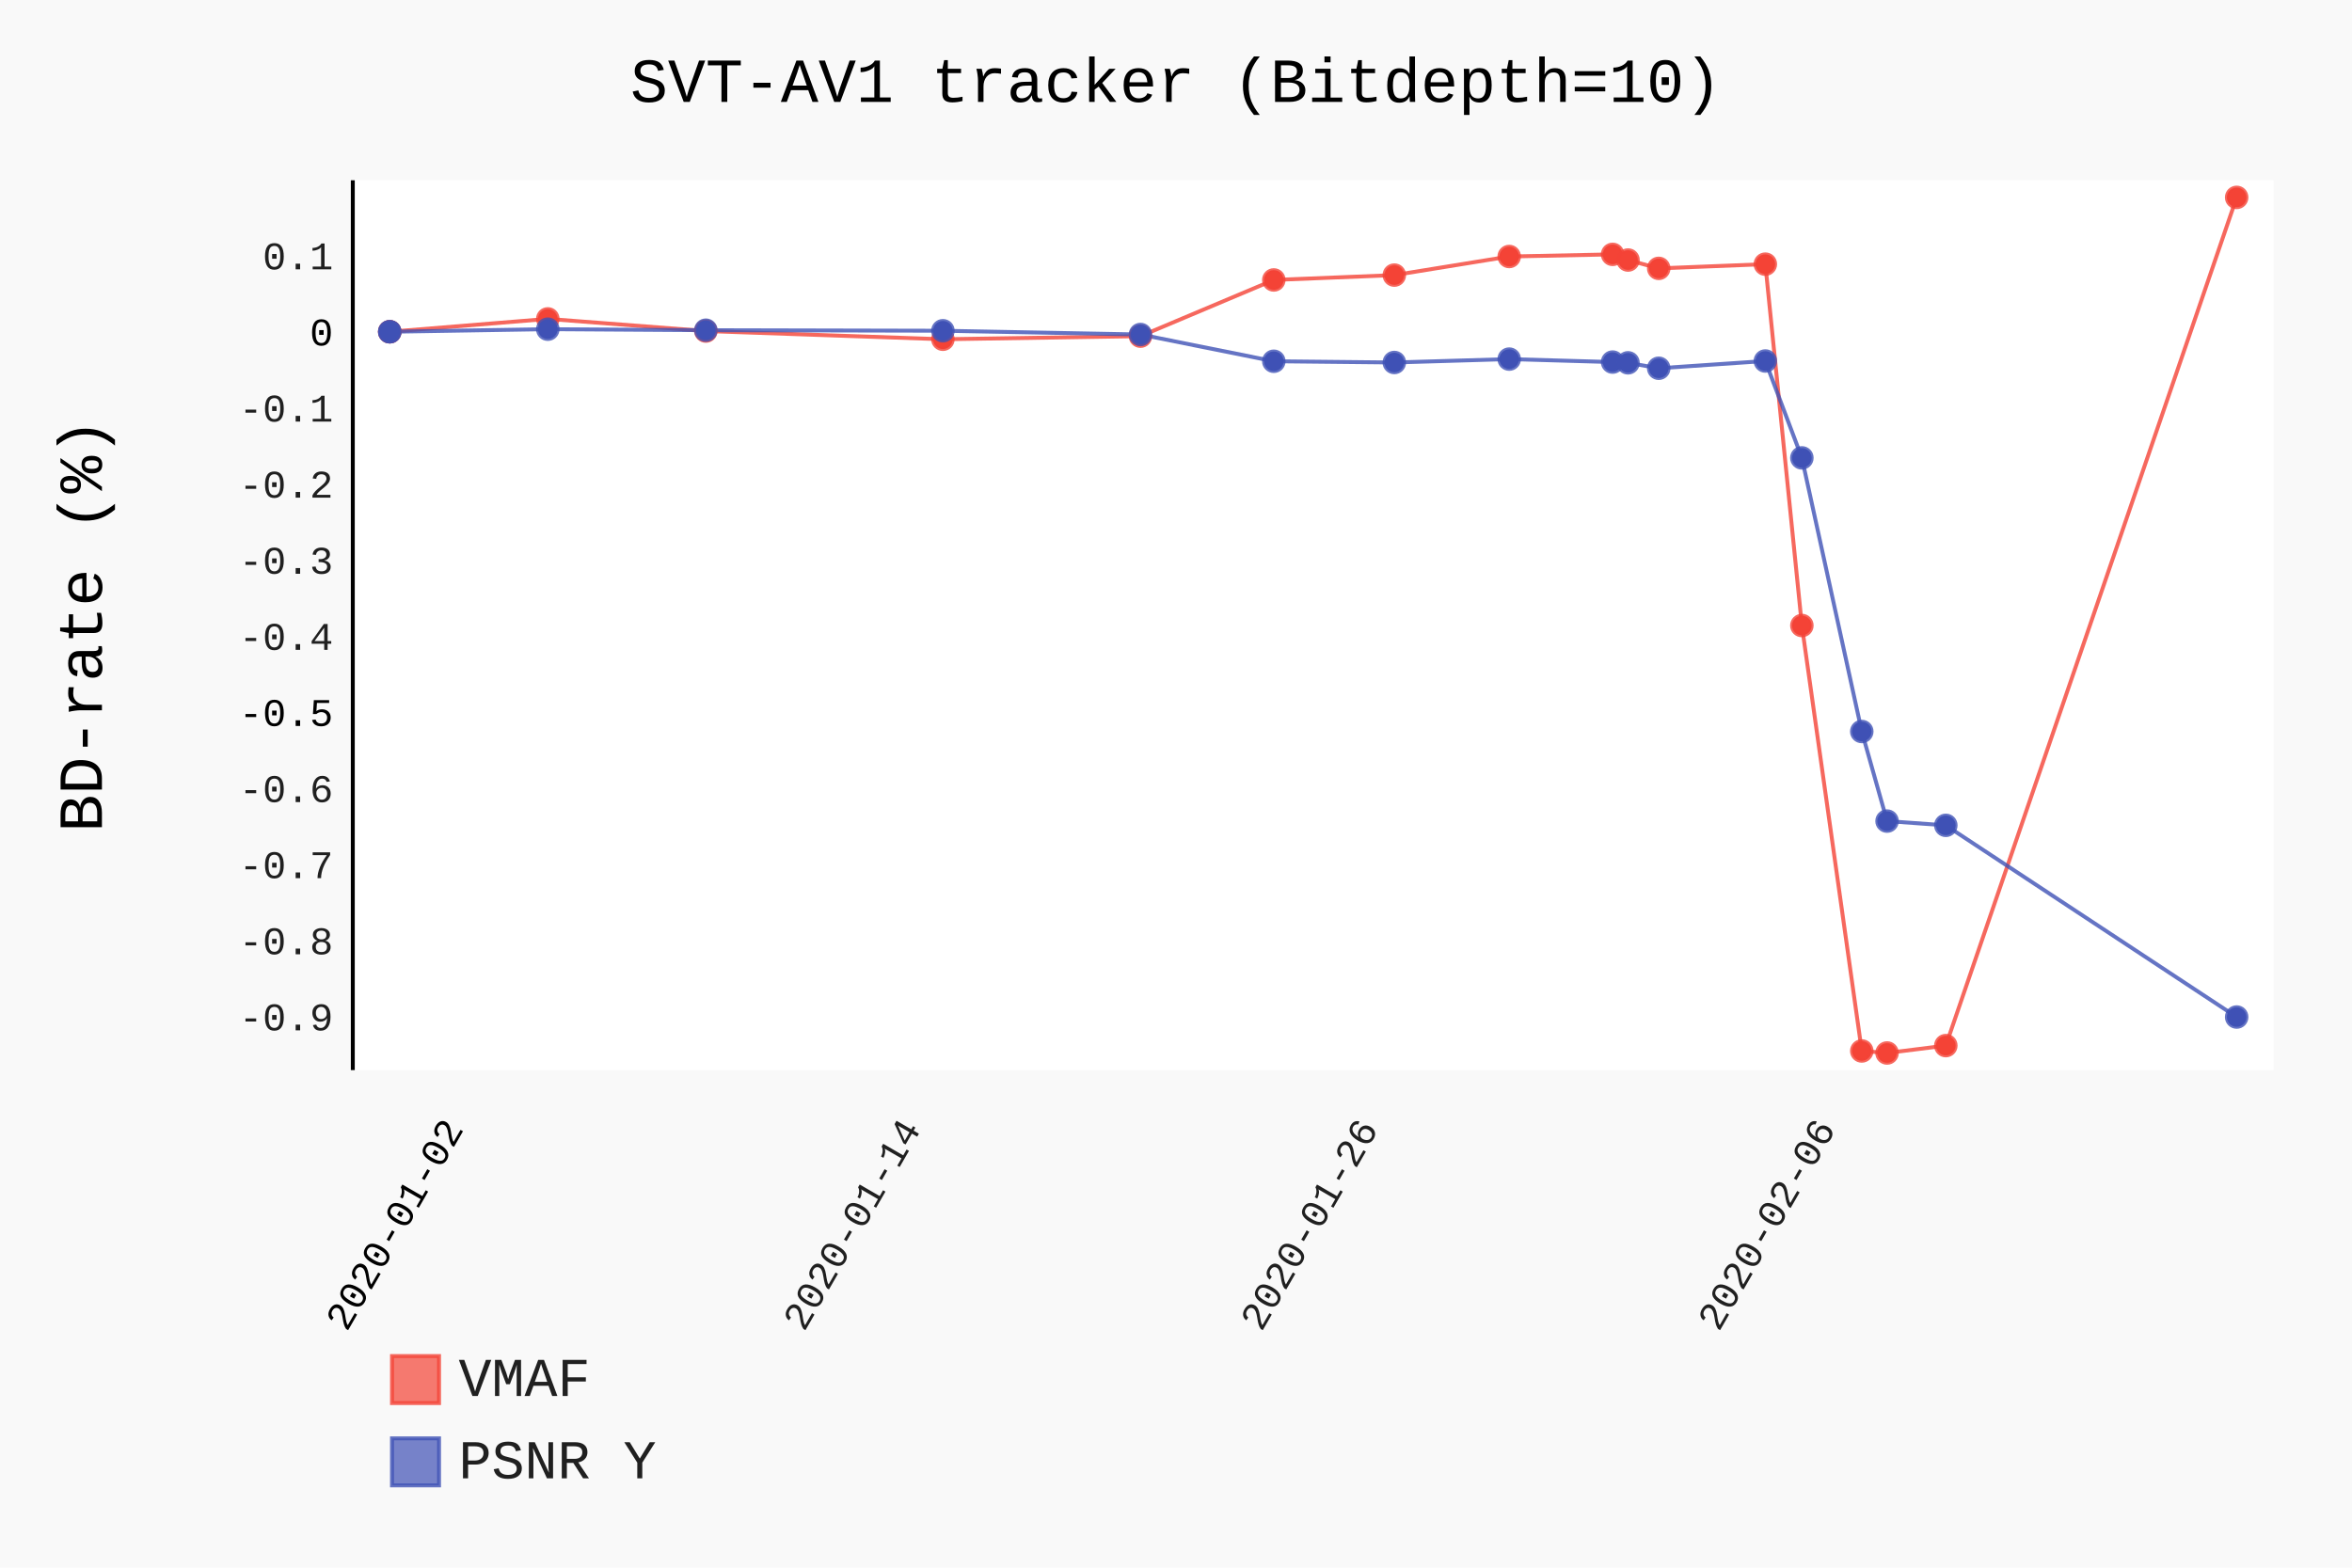
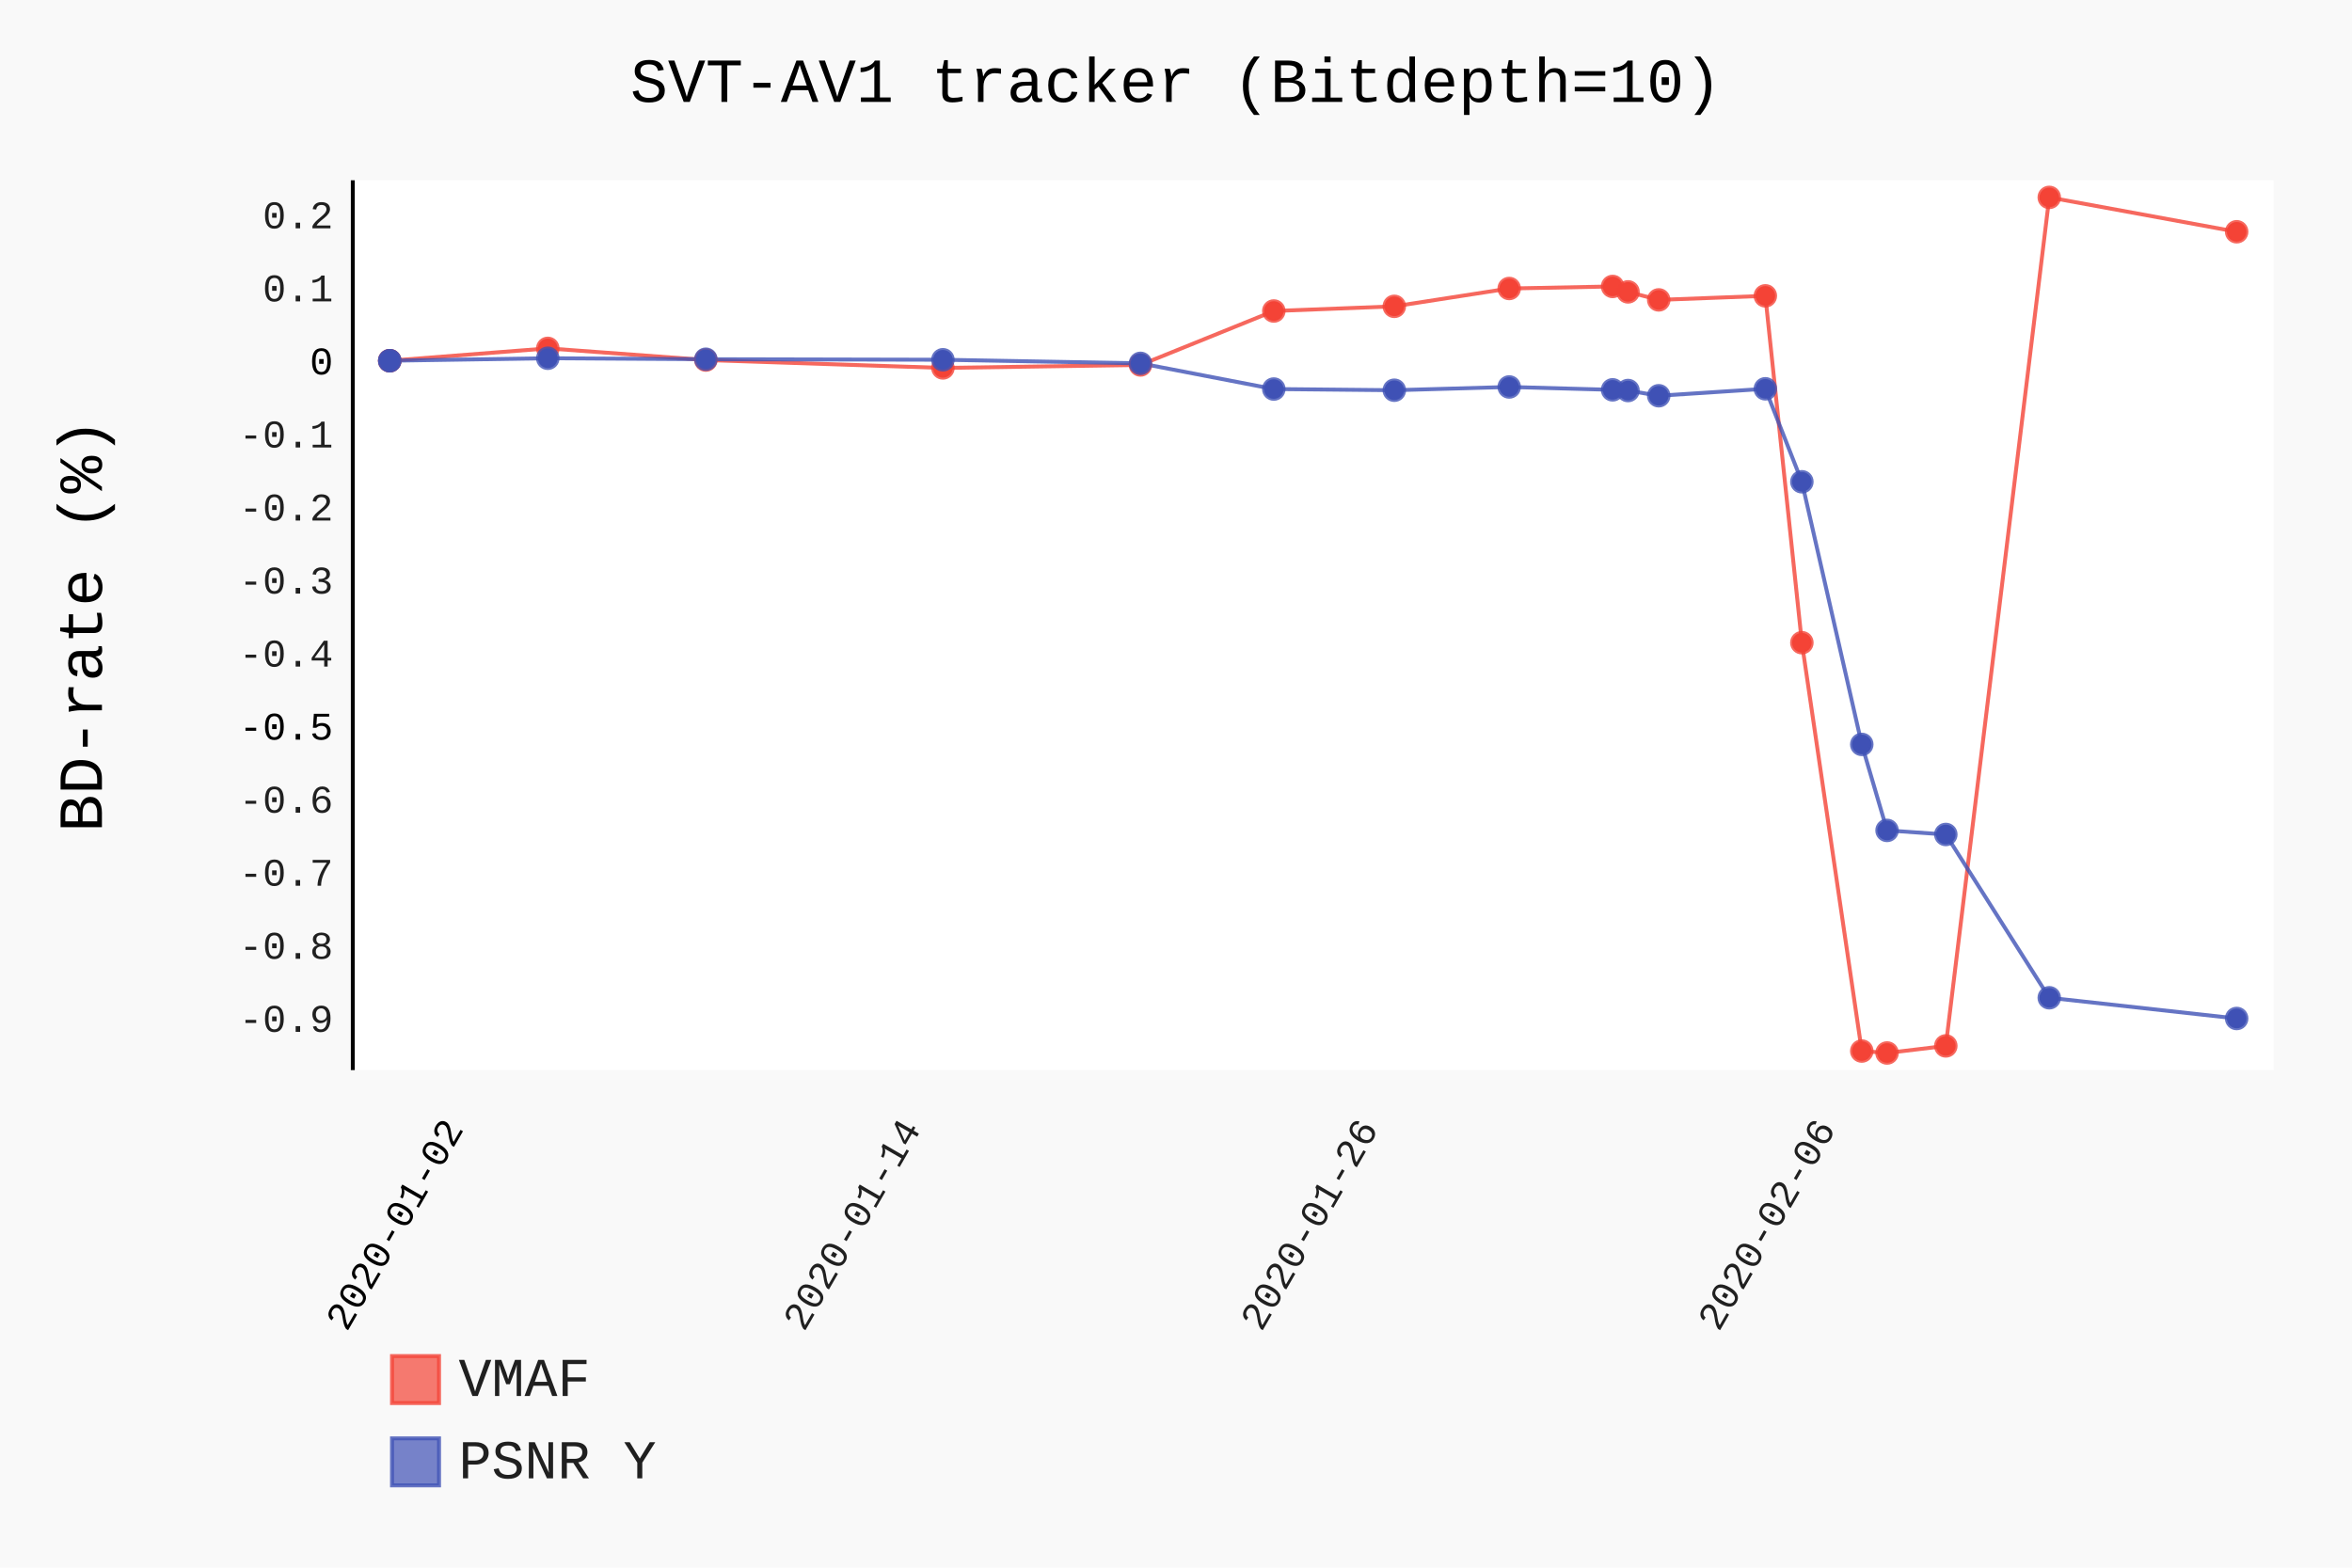
- <svg xmlns="http://www.w3.org/2000/svg" class="pygal-chart" id="chart-174a8d40-4ee4-47dc-b916-9af9d80752d6" viewBox="0 0 600 400">
+ <svg xmlns="http://www.w3.org/2000/svg" class="pygal-chart" id="chart-ea64330c-f7f4-4ec2-a291-73ceba39de24" viewBox="0 0 600 400">
  <defs>
-     <style type="text/css">#chart-174a8d40-4ee4-47dc-b916-9af9d80752d6{-webkit-user-select:none;-webkit-font-smoothing:antialiased;font-family:Consolas,"Liberation Mono",Menlo,Courier,monospace}#chart-174a8d40-4ee4-47dc-b916-9af9d80752d6 .title{font-family:Consolas,"Liberation Mono",Menlo,Courier,monospace;font-size:16px}#chart-174a8d40-4ee4-47dc-b916-9af9d80752d6 .legends .legend text{font-family:Consolas,"Liberation Mono",Menlo,Courier,monospace;font-size:14px}#chart-174a8d40-4ee4-47dc-b916-9af9d80752d6 .axis text{font-family:Consolas,"Liberation Mono",Menlo,Courier,monospace;font-size:10px}#chart-174a8d40-4ee4-47dc-b916-9af9d80752d6 .axis text.major{font-family:Consolas,"Liberation Mono",Menlo,Courier,monospace;font-size:10px}#chart-174a8d40-4ee4-47dc-b916-9af9d80752d6 .text-overlay text.value{font-family:Consolas,"Liberation Mono",Menlo,Courier,monospace;font-size:16px}#chart-174a8d40-4ee4-47dc-b916-9af9d80752d6 .text-overlay text.label{font-family:Consolas,"Liberation Mono",Menlo,Courier,monospace;font-size:10px}#chart-174a8d40-4ee4-47dc-b916-9af9d80752d6 .tooltip{font-family:Consolas,"Liberation Mono",Menlo,Courier,monospace;font-size:14px}#chart-174a8d40-4ee4-47dc-b916-9af9d80752d6 text.no_data{font-family:Consolas,"Liberation Mono",Menlo,Courier,monospace;font-size:64px}
- #chart-174a8d40-4ee4-47dc-b916-9af9d80752d6{background-color:rgba(249,249,249,1)}#chart-174a8d40-4ee4-47dc-b916-9af9d80752d6 path,#chart-174a8d40-4ee4-47dc-b916-9af9d80752d6 line,#chart-174a8d40-4ee4-47dc-b916-9af9d80752d6 rect,#chart-174a8d40-4ee4-47dc-b916-9af9d80752d6 circle{-webkit-transition:150ms;-moz-transition:150ms;transition:150ms}#chart-174a8d40-4ee4-47dc-b916-9af9d80752d6 .graph &gt; .background{fill:rgba(249,249,249,1)}#chart-174a8d40-4ee4-47dc-b916-9af9d80752d6 .plot &gt; .background{fill:rgba(255,255,255,1)}#chart-174a8d40-4ee4-47dc-b916-9af9d80752d6 .graph{fill:rgba(0,0,0,.87)}#chart-174a8d40-4ee4-47dc-b916-9af9d80752d6 text.no_data{fill:rgba(0,0,0,1)}#chart-174a8d40-4ee4-47dc-b916-9af9d80752d6 .title{fill:rgba(0,0,0,1)}#chart-174a8d40-4ee4-47dc-b916-9af9d80752d6 .legends .legend text{fill:rgba(0,0,0,.87)}#chart-174a8d40-4ee4-47dc-b916-9af9d80752d6 .legends .legend:hover text{fill:rgba(0,0,0,1)}#chart-174a8d40-4ee4-47dc-b916-9af9d80752d6 .axis .line{stroke:rgba(0,0,0,1)}#chart-174a8d40-4ee4-47dc-b916-9af9d80752d6 .axis .guide.line{stroke:rgba(0,0,0,.54)}#chart-174a8d40-4ee4-47dc-b916-9af9d80752d6 .axis .major.line{stroke:rgba(0,0,0,.87)}#chart-174a8d40-4ee4-47dc-b916-9af9d80752d6 .axis text.major{fill:rgba(0,0,0,1)}#chart-174a8d40-4ee4-47dc-b916-9af9d80752d6 .axis.y .guides:hover .guide.line,#chart-174a8d40-4ee4-47dc-b916-9af9d80752d6 .line-graph .axis.x .guides:hover .guide.line,#chart-174a8d40-4ee4-47dc-b916-9af9d80752d6 .stackedline-graph .axis.x .guides:hover .guide.line,#chart-174a8d40-4ee4-47dc-b916-9af9d80752d6 .xy-graph .axis.x .guides:hover .guide.line{stroke:rgba(0,0,0,1)}#chart-174a8d40-4ee4-47dc-b916-9af9d80752d6 .axis .guides:hover text{fill:rgba(0,0,0,1)}#chart-174a8d40-4ee4-47dc-b916-9af9d80752d6 .reactive{fill-opacity:.7;stroke-opacity:.8}#chart-174a8d40-4ee4-47dc-b916-9af9d80752d6 .ci{stroke:rgba(0,0,0,.87)}#chart-174a8d40-4ee4-47dc-b916-9af9d80752d6 .reactive.active,#chart-174a8d40-4ee4-47dc-b916-9af9d80752d6 .active .reactive{fill-opacity:.8;stroke-opacity:.9;stroke-width:4}#chart-174a8d40-4ee4-47dc-b916-9af9d80752d6 .ci .reactive.active{stroke-width:1.5}#chart-174a8d40-4ee4-47dc-b916-9af9d80752d6 .series text{fill:rgba(0,0,0,1)}#chart-174a8d40-4ee4-47dc-b916-9af9d80752d6 .tooltip rect{fill:rgba(255,255,255,1);stroke:rgba(0,0,0,1);-webkit-transition:opacity 150ms;-moz-transition:opacity 150ms;transition:opacity 150ms}#chart-174a8d40-4ee4-47dc-b916-9af9d80752d6 .tooltip .label{fill:rgba(0,0,0,.87)}#chart-174a8d40-4ee4-47dc-b916-9af9d80752d6 .tooltip .label{fill:rgba(0,0,0,.87)}#chart-174a8d40-4ee4-47dc-b916-9af9d80752d6 .tooltip .legend{font-size:.8em;fill:rgba(0,0,0,.54)}#chart-174a8d40-4ee4-47dc-b916-9af9d80752d6 .tooltip .x_label{font-size:.6em;fill:rgba(0,0,0,1)}#chart-174a8d40-4ee4-47dc-b916-9af9d80752d6 .tooltip .xlink{font-size:.5em;text-decoration:underline}#chart-174a8d40-4ee4-47dc-b916-9af9d80752d6 .tooltip .value{font-size:1.5em}#chart-174a8d40-4ee4-47dc-b916-9af9d80752d6 .bound{font-size:.5em}#chart-174a8d40-4ee4-47dc-b916-9af9d80752d6 .max-value{font-size:.75em;fill:rgba(0,0,0,.54)}#chart-174a8d40-4ee4-47dc-b916-9af9d80752d6 .map-element{fill:rgba(255,255,255,1);stroke:rgba(0,0,0,.54) !important}#chart-174a8d40-4ee4-47dc-b916-9af9d80752d6 .map-element .reactive{fill-opacity:inherit;stroke-opacity:inherit}#chart-174a8d40-4ee4-47dc-b916-9af9d80752d6 .color-0,#chart-174a8d40-4ee4-47dc-b916-9af9d80752d6 .color-0 a:visited{stroke:#F44336;fill:#F44336}#chart-174a8d40-4ee4-47dc-b916-9af9d80752d6 .color-1,#chart-174a8d40-4ee4-47dc-b916-9af9d80752d6 .color-1 a:visited{stroke:#3F51B5;fill:#3F51B5}#chart-174a8d40-4ee4-47dc-b916-9af9d80752d6 .text-overlay .color-0 text{fill:black}#chart-174a8d40-4ee4-47dc-b916-9af9d80752d6 .text-overlay .color-1 text{fill:black}
- #chart-174a8d40-4ee4-47dc-b916-9af9d80752d6 text.no_data{text-anchor:middle}#chart-174a8d40-4ee4-47dc-b916-9af9d80752d6 .guide.line{fill:none}#chart-174a8d40-4ee4-47dc-b916-9af9d80752d6 .centered{text-anchor:middle}#chart-174a8d40-4ee4-47dc-b916-9af9d80752d6 .title{text-anchor:middle}#chart-174a8d40-4ee4-47dc-b916-9af9d80752d6 .legends .legend text{fill-opacity:1}#chart-174a8d40-4ee4-47dc-b916-9af9d80752d6 .axis.x text{text-anchor:middle}#chart-174a8d40-4ee4-47dc-b916-9af9d80752d6 .axis.x:not(.web) text[transform]{text-anchor:start}#chart-174a8d40-4ee4-47dc-b916-9af9d80752d6 .axis.x:not(.web) text[transform].backwards{text-anchor:end}#chart-174a8d40-4ee4-47dc-b916-9af9d80752d6 .axis.y text{text-anchor:end}#chart-174a8d40-4ee4-47dc-b916-9af9d80752d6 .axis.y text[transform].backwards{text-anchor:start}#chart-174a8d40-4ee4-47dc-b916-9af9d80752d6 .axis.y2 text{text-anchor:start}#chart-174a8d40-4ee4-47dc-b916-9af9d80752d6 .axis.y2 text[transform].backwards{text-anchor:end}#chart-174a8d40-4ee4-47dc-b916-9af9d80752d6 .axis .guide.line{stroke-dasharray:4,4}#chart-174a8d40-4ee4-47dc-b916-9af9d80752d6 .axis .major.guide.line{stroke-dasharray:6,6}#chart-174a8d40-4ee4-47dc-b916-9af9d80752d6 .horizontal .axis.y .guide.line,#chart-174a8d40-4ee4-47dc-b916-9af9d80752d6 .horizontal .axis.y2 .guide.line,#chart-174a8d40-4ee4-47dc-b916-9af9d80752d6 .vertical .axis.x .guide.line{opacity:0}#chart-174a8d40-4ee4-47dc-b916-9af9d80752d6 .horizontal .axis.always_show .guide.line,#chart-174a8d40-4ee4-47dc-b916-9af9d80752d6 .vertical .axis.always_show .guide.line{opacity:1 !important}#chart-174a8d40-4ee4-47dc-b916-9af9d80752d6 .axis.y .guides:hover .guide.line,#chart-174a8d40-4ee4-47dc-b916-9af9d80752d6 .axis.y2 .guides:hover .guide.line,#chart-174a8d40-4ee4-47dc-b916-9af9d80752d6 .axis.x .guides:hover .guide.line{opacity:1}#chart-174a8d40-4ee4-47dc-b916-9af9d80752d6 .axis .guides:hover text{opacity:1}#chart-174a8d40-4ee4-47dc-b916-9af9d80752d6 .nofill{fill:none}#chart-174a8d40-4ee4-47dc-b916-9af9d80752d6 .subtle-fill{fill-opacity:.2}#chart-174a8d40-4ee4-47dc-b916-9af9d80752d6 .dot{stroke-width:1px;fill-opacity:1}#chart-174a8d40-4ee4-47dc-b916-9af9d80752d6 .dot.active{stroke-width:5px}#chart-174a8d40-4ee4-47dc-b916-9af9d80752d6 .dot.negative{fill:transparent}#chart-174a8d40-4ee4-47dc-b916-9af9d80752d6 text,#chart-174a8d40-4ee4-47dc-b916-9af9d80752d6 tspan{stroke:none !important}#chart-174a8d40-4ee4-47dc-b916-9af9d80752d6 .series text.active{opacity:1}#chart-174a8d40-4ee4-47dc-b916-9af9d80752d6 .tooltip rect{fill-opacity:.95;stroke-width:.5}#chart-174a8d40-4ee4-47dc-b916-9af9d80752d6 .tooltip text{fill-opacity:1}#chart-174a8d40-4ee4-47dc-b916-9af9d80752d6 .showable{visibility:hidden}#chart-174a8d40-4ee4-47dc-b916-9af9d80752d6 .showable.shown{visibility:visible}#chart-174a8d40-4ee4-47dc-b916-9af9d80752d6 .gauge-background{fill:rgba(229,229,229,1);stroke:none}#chart-174a8d40-4ee4-47dc-b916-9af9d80752d6 .bg-lines{stroke:rgba(249,249,249,1);stroke-width:2px}</style>
+     <style type="text/css">#chart-ea64330c-f7f4-4ec2-a291-73ceba39de24{-webkit-user-select:none;-webkit-font-smoothing:antialiased;font-family:Consolas,"Liberation Mono",Menlo,Courier,monospace}#chart-ea64330c-f7f4-4ec2-a291-73ceba39de24 .title{font-family:Consolas,"Liberation Mono",Menlo,Courier,monospace;font-size:16px}#chart-ea64330c-f7f4-4ec2-a291-73ceba39de24 .legends .legend text{font-family:Consolas,"Liberation Mono",Menlo,Courier,monospace;font-size:14px}#chart-ea64330c-f7f4-4ec2-a291-73ceba39de24 .axis text{font-family:Consolas,"Liberation Mono",Menlo,Courier,monospace;font-size:10px}#chart-ea64330c-f7f4-4ec2-a291-73ceba39de24 .axis text.major{font-family:Consolas,"Liberation Mono",Menlo,Courier,monospace;font-size:10px}#chart-ea64330c-f7f4-4ec2-a291-73ceba39de24 .text-overlay text.value{font-family:Consolas,"Liberation Mono",Menlo,Courier,monospace;font-size:16px}#chart-ea64330c-f7f4-4ec2-a291-73ceba39de24 .text-overlay text.label{font-family:Consolas,"Liberation Mono",Menlo,Courier,monospace;font-size:10px}#chart-ea64330c-f7f4-4ec2-a291-73ceba39de24 .tooltip{font-family:Consolas,"Liberation Mono",Menlo,Courier,monospace;font-size:14px}#chart-ea64330c-f7f4-4ec2-a291-73ceba39de24 text.no_data{font-family:Consolas,"Liberation Mono",Menlo,Courier,monospace;font-size:64px}
+ #chart-ea64330c-f7f4-4ec2-a291-73ceba39de24{background-color:rgba(249,249,249,1)}#chart-ea64330c-f7f4-4ec2-a291-73ceba39de24 path,#chart-ea64330c-f7f4-4ec2-a291-73ceba39de24 line,#chart-ea64330c-f7f4-4ec2-a291-73ceba39de24 rect,#chart-ea64330c-f7f4-4ec2-a291-73ceba39de24 circle{-webkit-transition:150ms;-moz-transition:150ms;transition:150ms}#chart-ea64330c-f7f4-4ec2-a291-73ceba39de24 .graph &gt; .background{fill:rgba(249,249,249,1)}#chart-ea64330c-f7f4-4ec2-a291-73ceba39de24 .plot &gt; .background{fill:rgba(255,255,255,1)}#chart-ea64330c-f7f4-4ec2-a291-73ceba39de24 .graph{fill:rgba(0,0,0,.87)}#chart-ea64330c-f7f4-4ec2-a291-73ceba39de24 text.no_data{fill:rgba(0,0,0,1)}#chart-ea64330c-f7f4-4ec2-a291-73ceba39de24 .title{fill:rgba(0,0,0,1)}#chart-ea64330c-f7f4-4ec2-a291-73ceba39de24 .legends .legend text{fill:rgba(0,0,0,.87)}#chart-ea64330c-f7f4-4ec2-a291-73ceba39de24 .legends .legend:hover text{fill:rgba(0,0,0,1)}#chart-ea64330c-f7f4-4ec2-a291-73ceba39de24 .axis .line{stroke:rgba(0,0,0,1)}#chart-ea64330c-f7f4-4ec2-a291-73ceba39de24 .axis .guide.line{stroke:rgba(0,0,0,.54)}#chart-ea64330c-f7f4-4ec2-a291-73ceba39de24 .axis .major.line{stroke:rgba(0,0,0,.87)}#chart-ea64330c-f7f4-4ec2-a291-73ceba39de24 .axis text.major{fill:rgba(0,0,0,1)}#chart-ea64330c-f7f4-4ec2-a291-73ceba39de24 .axis.y .guides:hover .guide.line,#chart-ea64330c-f7f4-4ec2-a291-73ceba39de24 .line-graph .axis.x .guides:hover .guide.line,#chart-ea64330c-f7f4-4ec2-a291-73ceba39de24 .stackedline-graph .axis.x .guides:hover .guide.line,#chart-ea64330c-f7f4-4ec2-a291-73ceba39de24 .xy-graph .axis.x .guides:hover .guide.line{stroke:rgba(0,0,0,1)}#chart-ea64330c-f7f4-4ec2-a291-73ceba39de24 .axis .guides:hover text{fill:rgba(0,0,0,1)}#chart-ea64330c-f7f4-4ec2-a291-73ceba39de24 .reactive{fill-opacity:.7;stroke-opacity:.8}#chart-ea64330c-f7f4-4ec2-a291-73ceba39de24 .ci{stroke:rgba(0,0,0,.87)}#chart-ea64330c-f7f4-4ec2-a291-73ceba39de24 .reactive.active,#chart-ea64330c-f7f4-4ec2-a291-73ceba39de24 .active .reactive{fill-opacity:.8;stroke-opacity:.9;stroke-width:4}#chart-ea64330c-f7f4-4ec2-a291-73ceba39de24 .ci .reactive.active{stroke-width:1.5}#chart-ea64330c-f7f4-4ec2-a291-73ceba39de24 .series text{fill:rgba(0,0,0,1)}#chart-ea64330c-f7f4-4ec2-a291-73ceba39de24 .tooltip rect{fill:rgba(255,255,255,1);stroke:rgba(0,0,0,1);-webkit-transition:opacity 150ms;-moz-transition:opacity 150ms;transition:opacity 150ms}#chart-ea64330c-f7f4-4ec2-a291-73ceba39de24 .tooltip .label{fill:rgba(0,0,0,.87)}#chart-ea64330c-f7f4-4ec2-a291-73ceba39de24 .tooltip .label{fill:rgba(0,0,0,.87)}#chart-ea64330c-f7f4-4ec2-a291-73ceba39de24 .tooltip .legend{font-size:.8em;fill:rgba(0,0,0,.54)}#chart-ea64330c-f7f4-4ec2-a291-73ceba39de24 .tooltip .x_label{font-size:.6em;fill:rgba(0,0,0,1)}#chart-ea64330c-f7f4-4ec2-a291-73ceba39de24 .tooltip .xlink{font-size:.5em;text-decoration:underline}#chart-ea64330c-f7f4-4ec2-a291-73ceba39de24 .tooltip .value{font-size:1.5em}#chart-ea64330c-f7f4-4ec2-a291-73ceba39de24 .bound{font-size:.5em}#chart-ea64330c-f7f4-4ec2-a291-73ceba39de24 .max-value{font-size:.75em;fill:rgba(0,0,0,.54)}#chart-ea64330c-f7f4-4ec2-a291-73ceba39de24 .map-element{fill:rgba(255,255,255,1);stroke:rgba(0,0,0,.54) !important}#chart-ea64330c-f7f4-4ec2-a291-73ceba39de24 .map-element .reactive{fill-opacity:inherit;stroke-opacity:inherit}#chart-ea64330c-f7f4-4ec2-a291-73ceba39de24 .color-0,#chart-ea64330c-f7f4-4ec2-a291-73ceba39de24 .color-0 a:visited{stroke:#F44336;fill:#F44336}#chart-ea64330c-f7f4-4ec2-a291-73ceba39de24 .color-1,#chart-ea64330c-f7f4-4ec2-a291-73ceba39de24 .color-1 a:visited{stroke:#3F51B5;fill:#3F51B5}#chart-ea64330c-f7f4-4ec2-a291-73ceba39de24 .text-overlay .color-0 text{fill:black}#chart-ea64330c-f7f4-4ec2-a291-73ceba39de24 .text-overlay .color-1 text{fill:black}
+ #chart-ea64330c-f7f4-4ec2-a291-73ceba39de24 text.no_data{text-anchor:middle}#chart-ea64330c-f7f4-4ec2-a291-73ceba39de24 .guide.line{fill:none}#chart-ea64330c-f7f4-4ec2-a291-73ceba39de24 .centered{text-anchor:middle}#chart-ea64330c-f7f4-4ec2-a291-73ceba39de24 .title{text-anchor:middle}#chart-ea64330c-f7f4-4ec2-a291-73ceba39de24 .legends .legend text{fill-opacity:1}#chart-ea64330c-f7f4-4ec2-a291-73ceba39de24 .axis.x text{text-anchor:middle}#chart-ea64330c-f7f4-4ec2-a291-73ceba39de24 .axis.x:not(.web) text[transform]{text-anchor:start}#chart-ea64330c-f7f4-4ec2-a291-73ceba39de24 .axis.x:not(.web) text[transform].backwards{text-anchor:end}#chart-ea64330c-f7f4-4ec2-a291-73ceba39de24 .axis.y text{text-anchor:end}#chart-ea64330c-f7f4-4ec2-a291-73ceba39de24 .axis.y text[transform].backwards{text-anchor:start}#chart-ea64330c-f7f4-4ec2-a291-73ceba39de24 .axis.y2 text{text-anchor:start}#chart-ea64330c-f7f4-4ec2-a291-73ceba39de24 .axis.y2 text[transform].backwards{text-anchor:end}#chart-ea64330c-f7f4-4ec2-a291-73ceba39de24 .axis .guide.line{stroke-dasharray:4,4}#chart-ea64330c-f7f4-4ec2-a291-73ceba39de24 .axis .major.guide.line{stroke-dasharray:6,6}#chart-ea64330c-f7f4-4ec2-a291-73ceba39de24 .horizontal .axis.y .guide.line,#chart-ea64330c-f7f4-4ec2-a291-73ceba39de24 .horizontal .axis.y2 .guide.line,#chart-ea64330c-f7f4-4ec2-a291-73ceba39de24 .vertical .axis.x .guide.line{opacity:0}#chart-ea64330c-f7f4-4ec2-a291-73ceba39de24 .horizontal .axis.always_show .guide.line,#chart-ea64330c-f7f4-4ec2-a291-73ceba39de24 .vertical .axis.always_show .guide.line{opacity:1 !important}#chart-ea64330c-f7f4-4ec2-a291-73ceba39de24 .axis.y .guides:hover .guide.line,#chart-ea64330c-f7f4-4ec2-a291-73ceba39de24 .axis.y2 .guides:hover .guide.line,#chart-ea64330c-f7f4-4ec2-a291-73ceba39de24 .axis.x .guides:hover .guide.line{opacity:1}#chart-ea64330c-f7f4-4ec2-a291-73ceba39de24 .axis .guides:hover text{opacity:1}#chart-ea64330c-f7f4-4ec2-a291-73ceba39de24 .nofill{fill:none}#chart-ea64330c-f7f4-4ec2-a291-73ceba39de24 .subtle-fill{fill-opacity:.2}#chart-ea64330c-f7f4-4ec2-a291-73ceba39de24 .dot{stroke-width:1px;fill-opacity:1}#chart-ea64330c-f7f4-4ec2-a291-73ceba39de24 .dot.active{stroke-width:5px}#chart-ea64330c-f7f4-4ec2-a291-73ceba39de24 .dot.negative{fill:transparent}#chart-ea64330c-f7f4-4ec2-a291-73ceba39de24 text,#chart-ea64330c-f7f4-4ec2-a291-73ceba39de24 tspan{stroke:none !important}#chart-ea64330c-f7f4-4ec2-a291-73ceba39de24 .series text.active{opacity:1}#chart-ea64330c-f7f4-4ec2-a291-73ceba39de24 .tooltip rect{fill-opacity:.95;stroke-width:.5}#chart-ea64330c-f7f4-4ec2-a291-73ceba39de24 .tooltip text{fill-opacity:1}#chart-ea64330c-f7f4-4ec2-a291-73ceba39de24 .showable{visibility:hidden}#chart-ea64330c-f7f4-4ec2-a291-73ceba39de24 .showable.shown{visibility:visible}#chart-ea64330c-f7f4-4ec2-a291-73ceba39de24 .gauge-background{fill:rgba(229,229,229,1);stroke:none}#chart-ea64330c-f7f4-4ec2-a291-73ceba39de24 .bg-lines{stroke:rgba(249,249,249,1);stroke-width:2px}</style>
  </defs>
  <g class="graph datetimeline-graph vertical">
    <rect class="background" height="400" width="600" x="0" y="0" />
    <g class="plot" transform="translate(90, 46)">
      <rect class="background" height="227.038" width="490.0" x="0" y="0" />
      <g class="axis y">
        <g class="guides">
-           <text class="" x="-5" y="216.901">-0.9</text>
-         </g>
-         <g class="guides">
-           <text class="" x="-5" y="197.484">-0.8</text>
-         </g>
-         <g class="guides">
-           <text class="" x="-5" y="178.066">-0.7</text>
-         </g>
-         <g class="guides">
-           <text class="" x="-5" y="158.649">-0.6</text>
-         </g>
-         <g class="guides">
-           <text class="major" x="-5" y="139.232">-0.5</text>
-         </g>
-         <g class="guides">
-           <text class="" x="-5" y="119.815">-0.4</text>
-         </g>
-         <g class="guides">
-           <text class="" x="-5" y="100.397">-0.3</text>
-         </g>
-         <g class="guides">
-           <text class="" x="-5" y="80.98">-0.2</text>
-         </g>
-         <g class="guides">
-           <text class="" x="-5" y="61.563">-0.1</text>
-         </g>
-         <g class="guides">
-           <text class="major" x="-5" y="42.146">0</text>
-         </g>
-         <g class="guides">
-           <text class="" x="-5" y="22.728">0.1</text>
+           <text class="" x="-5" y="217.273">-0.9</text>
+         </g>
+         <g class="guides">
+           <text class="" x="-5" y="198.636">-0.8</text>
+         </g>
+         <g class="guides">
+           <text class="" x="-5" y="179.999">-0.7</text>
+         </g>
+         <g class="guides">
+           <text class="" x="-5" y="161.361">-0.6</text>
+         </g>
+         <g class="guides">
+           <text class="major" x="-5" y="142.724">-0.5</text>
+         </g>
+         <g class="guides">
+           <text class="" x="-5" y="124.086">-0.4</text>
+         </g>
+         <g class="guides">
+           <text class="" x="-5" y="105.449">-0.3</text>
+         </g>
+         <g class="guides">
+           <text class="" x="-5" y="86.812">-0.2</text>
+         </g>
+         <g class="guides">
+           <text class="" x="-5" y="68.174">-0.1</text>
+         </g>
+         <g class="guides">
+           <text class="major" x="-5" y="49.537">0</text>
+         </g>
+         <g class="guides">
+           <text class="" x="-5" y="30.9">0.1</text>
+         </g>
+         <g class="guides">
+           <text class="" x="-5" y="12.262">0.2</text>
        </g>
      </g>
      <g class="axis x">
        <path class="line" d="M0 0 v227.038" />
        <g class="guides">
          <path class="major guide line" d="M28.462 0 v227.038" />
          <text class="major backwards" transform="rotate(300 28.46247 242.0385)" x="28.462" y="242.038">2020-01-02</text>
        </g>
        <g class="guides">
          <path class="guide line" d="M145.125 0 v227.038" />
          <text class="backwards" transform="rotate(300 145.1254 242.0385)" x="145.125" y="242.038">2020-01-14</text>
        </g>
        <g class="guides">
          <path class="guide line" d="M261.788 0 v227.038" />
          <text class="backwards" transform="rotate(300 261.7884 242.0385)" x="261.788" y="242.038">2020-01-26</text>
        </g>
        <g class="guides">
          <path class="guide line" d="M378.451 0 v227.038" />
          <text class="backwards" transform="rotate(300 378.4513 242.0385)" x="378.451" y="242.038">2020-02-06</text>
        </g>
      </g>
      <g class="series serie-0 color-0">
-         <path class="line reactive nofill" d="M9.423 38.646 L9.423 38.646 49.742 35.368 90.061 38.468 150.539 40.561 200.937 39.773 234.948 25.432 265.693 24.194 295.001 19.446 321.381 18.904 325.309 20.348 333.144 22.477 360.342 21.401 369.661 113.603 384.943 222.158 391.391 222.672 406.382 220.79 480.577 4.366" />
+         <path class="line reactive nofill" d="M9.423 46.037 L9.423 46.037 49.742 42.891 90.061 45.866 150.539 47.876 200.937 47.119 234.948 33.354 265.693 32.166 295.001 27.609 321.381 27.088 325.309 28.475 333.144 30.518 360.342 29.485 369.661 117.984 384.943 222.178 391.391 222.672 406.382 220.866 432.77 4.366 480.577 13.134" />
      </g>
      <g class="series serie-1 color-1">
-         <path class="line reactive nofill" d="M9.423 38.646 L9.423 38.646 49.742 37.992 90.061 38.251 150.539 38.39 200.937 39.347 234.948 46.176 265.693 46.491 295.001 45.624 321.381 46.384 325.309 46.572 333.144 47.96 360.342 46.111 369.661 70.83 384.943 140.644 391.391 163.505 406.382 164.588 480.577 213.5" />
+         <path class="line reactive nofill" d="M9.423 46.037 L9.423 46.037 49.742 45.409 90.061 45.658 150.539 45.791 200.937 46.71 234.948 53.265 265.693 53.567 295.001 52.735 321.381 53.465 325.309 53.645 333.144 54.977 360.342 53.203 369.661 76.929 384.943 143.939 391.391 165.882 406.382 166.92 432.77 208.584 480.577 213.869" />
      </g>
    </g>
    <g class="titles">
      <text class="title plot_title" x="300.0" y="26">SVT-AV1 tracker (Bitdepth=10)</text>
      <text class="title" transform="rotate(-90 0 159.5192)" x="0" y="185.519">BD-rate (%)</text>
    </g>
    <g class="plot overlay" transform="translate(90, 46)">
      <g class="series serie-0 color-0">
        <g class="dots">
-           <circle class="dot reactive tooltip-trigger" cx="9.423" cy="38.646" r="2.5" />
-         </g>
-         <g class="dots">
-           <circle class="dot reactive tooltip-trigger" cx="9.423" cy="38.646" r="2.5" />
-         </g>
-         <g class="dots">
-           <circle class="dot reactive tooltip-trigger" cx="49.742" cy="35.368" r="2.5" />
-         </g>
-         <g class="dots">
-           <circle class="dot reactive tooltip-trigger" cx="90.061" cy="38.468" r="2.5" />
-         </g>
-         <g class="dots">
-           <circle class="dot reactive tooltip-trigger" cx="150.539" cy="40.561" r="2.5" />
-         </g>
-         <g class="dots">
-           <circle class="dot reactive tooltip-trigger" cx="200.937" cy="39.773" r="2.5" />
-         </g>
-         <g class="dots">
-           <circle class="dot reactive tooltip-trigger" cx="234.948" cy="25.432" r="2.5" />
-         </g>
-         <g class="dots">
-           <circle class="dot reactive tooltip-trigger" cx="265.693" cy="24.194" r="2.5" />
-         </g>
-         <g class="dots">
-           <circle class="dot reactive tooltip-trigger" cx="295.001" cy="19.446" r="2.5" />
-         </g>
-         <g class="dots">
-           <circle class="dot reactive tooltip-trigger" cx="321.381" cy="18.904" r="2.5" />
-         </g>
-         <g class="dots">
-           <circle class="dot reactive tooltip-trigger" cx="325.309" cy="20.348" r="2.5" />
-         </g>
-         <g class="dots">
-           <circle class="dot reactive tooltip-trigger" cx="333.144" cy="22.477" r="2.5" />
-         </g>
-         <g class="dots">
-           <circle class="dot reactive tooltip-trigger" cx="360.342" cy="21.401" r="2.5" />
-         </g>
-         <g class="dots">
-           <circle class="dot reactive tooltip-trigger" cx="369.661" cy="113.603" r="2.5" />
-         </g>
-         <g class="dots">
-           <circle class="dot reactive tooltip-trigger" cx="384.943" cy="222.158" r="2.5" />
+           <circle class="dot reactive tooltip-trigger" cx="9.423" cy="46.037" r="2.5" />
+         </g>
+         <g class="dots">
+           <circle class="dot reactive tooltip-trigger" cx="9.423" cy="46.037" r="2.5" />
+         </g>
+         <g class="dots">
+           <circle class="dot reactive tooltip-trigger" cx="49.742" cy="42.891" r="2.5" />
+         </g>
+         <g class="dots">
+           <circle class="dot reactive tooltip-trigger" cx="90.061" cy="45.866" r="2.5" />
+         </g>
+         <g class="dots">
+           <circle class="dot reactive tooltip-trigger" cx="150.539" cy="47.876" r="2.5" />
+         </g>
+         <g class="dots">
+           <circle class="dot reactive tooltip-trigger" cx="200.937" cy="47.119" r="2.5" />
+         </g>
+         <g class="dots">
+           <circle class="dot reactive tooltip-trigger" cx="234.948" cy="33.354" r="2.5" />
+         </g>
+         <g class="dots">
+           <circle class="dot reactive tooltip-trigger" cx="265.693" cy="32.166" r="2.5" />
+         </g>
+         <g class="dots">
+           <circle class="dot reactive tooltip-trigger" cx="295.001" cy="27.609" r="2.5" />
+         </g>
+         <g class="dots">
+           <circle class="dot reactive tooltip-trigger" cx="321.381" cy="27.088" r="2.5" />
+         </g>
+         <g class="dots">
+           <circle class="dot reactive tooltip-trigger" cx="325.309" cy="28.475" r="2.5" />
+         </g>
+         <g class="dots">
+           <circle class="dot reactive tooltip-trigger" cx="333.144" cy="30.518" r="2.5" />
+         </g>
+         <g class="dots">
+           <circle class="dot reactive tooltip-trigger" cx="360.342" cy="29.485" r="2.5" />
+         </g>
+         <g class="dots">
+           <circle class="dot reactive tooltip-trigger" cx="369.661" cy="117.984" r="2.5" />
+         </g>
+         <g class="dots">
+           <circle class="dot reactive tooltip-trigger" cx="384.943" cy="222.178" r="2.5" />
        </g>
        <g class="dots">
          <circle class="dot reactive tooltip-trigger" cx="391.391" cy="222.672" r="2.5" />
        </g>
        <g class="dots">
-           <circle class="dot reactive tooltip-trigger" cx="406.381" cy="220.79" r="2.5" />
-         </g>
-         <g class="dots">
-           <circle class="dot reactive tooltip-trigger" cx="480.577" cy="4.366" r="2.5" />
+           <circle class="dot reactive tooltip-trigger" cx="406.381" cy="220.866" r="2.5" />
+         </g>
+         <g class="dots">
+           <circle class="dot reactive tooltip-trigger" cx="432.77" cy="4.366" r="2.5" />
+         </g>
+         <g class="dots">
+           <circle class="dot reactive tooltip-trigger" cx="480.577" cy="13.134" r="2.5" />
        </g>
      </g>
      <g class="series serie-1 color-1">
        <g class="dots">
-           <circle class="dot reactive tooltip-trigger" cx="9.423" cy="38.646" r="2.5" />
-         </g>
-         <g class="dots">
-           <circle class="dot reactive tooltip-trigger" cx="9.423" cy="38.646" r="2.5" />
-         </g>
-         <g class="dots">
-           <circle class="dot reactive tooltip-trigger" cx="49.742" cy="37.992" r="2.5" />
-         </g>
-         <g class="dots">
-           <circle class="dot reactive tooltip-trigger" cx="90.061" cy="38.251" r="2.5" />
-         </g>
-         <g class="dots">
-           <circle class="dot reactive tooltip-trigger" cx="150.539" cy="38.39" r="2.5" />
-         </g>
-         <g class="dots">
-           <circle class="dot reactive tooltip-trigger" cx="200.937" cy="39.347" r="2.5" />
-         </g>
-         <g class="dots">
-           <circle class="dot reactive tooltip-trigger" cx="234.948" cy="46.176" r="2.5" />
-         </g>
-         <g class="dots">
-           <circle class="dot reactive tooltip-trigger" cx="265.693" cy="46.491" r="2.5" />
-         </g>
-         <g class="dots">
-           <circle class="dot reactive tooltip-trigger" cx="295.001" cy="45.624" r="2.5" />
-         </g>
-         <g class="dots">
-           <circle class="dot reactive tooltip-trigger" cx="321.381" cy="46.384" r="2.5" />
-         </g>
-         <g class="dots">
-           <circle class="dot reactive tooltip-trigger" cx="325.309" cy="46.572" r="2.5" />
-         </g>
-         <g class="dots">
-           <circle class="dot reactive tooltip-trigger" cx="333.144" cy="47.96" r="2.5" />
-         </g>
-         <g class="dots">
-           <circle class="dot reactive tooltip-trigger" cx="360.342" cy="46.111" r="2.5" />
-         </g>
-         <g class="dots">
-           <circle class="dot reactive tooltip-trigger" cx="369.661" cy="70.83" r="2.5" />
-         </g>
-         <g class="dots">
-           <circle class="dot reactive tooltip-trigger" cx="384.943" cy="140.644" r="2.5" />
-         </g>
-         <g class="dots">
-           <circle class="dot reactive tooltip-trigger" cx="391.391" cy="163.505" r="2.5" />
-         </g>
-         <g class="dots">
-           <circle class="dot reactive tooltip-trigger" cx="406.381" cy="164.588" r="2.5" />
-         </g>
-         <g class="dots">
-           <circle class="dot reactive tooltip-trigger" cx="480.577" cy="213.5" r="2.5" />
+           <circle class="dot reactive tooltip-trigger" cx="9.423" cy="46.037" r="2.5" />
+         </g>
+         <g class="dots">
+           <circle class="dot reactive tooltip-trigger" cx="9.423" cy="46.037" r="2.5" />
+         </g>
+         <g class="dots">
+           <circle class="dot reactive tooltip-trigger" cx="49.742" cy="45.409" r="2.5" />
+         </g>
+         <g class="dots">
+           <circle class="dot reactive tooltip-trigger" cx="90.061" cy="45.658" r="2.5" />
+         </g>
+         <g class="dots">
+           <circle class="dot reactive tooltip-trigger" cx="150.539" cy="45.791" r="2.5" />
+         </g>
+         <g class="dots">
+           <circle class="dot reactive tooltip-trigger" cx="200.937" cy="46.71" r="2.5" />
+         </g>
+         <g class="dots">
+           <circle class="dot reactive tooltip-trigger" cx="234.948" cy="53.265" r="2.5" />
+         </g>
+         <g class="dots">
+           <circle class="dot reactive tooltip-trigger" cx="265.693" cy="53.567" r="2.5" />
+         </g>
+         <g class="dots">
+           <circle class="dot reactive tooltip-trigger" cx="295.001" cy="52.735" r="2.5" />
+         </g>
+         <g class="dots">
+           <circle class="dot reactive tooltip-trigger" cx="321.381" cy="53.465" r="2.5" />
+         </g>
+         <g class="dots">
+           <circle class="dot reactive tooltip-trigger" cx="325.309" cy="53.645" r="2.5" />
+         </g>
+         <g class="dots">
+           <circle class="dot reactive tooltip-trigger" cx="333.144" cy="54.977" r="2.5" />
+         </g>
+         <g class="dots">
+           <circle class="dot reactive tooltip-trigger" cx="360.342" cy="53.203" r="2.5" />
+         </g>
+         <g class="dots">
+           <circle class="dot reactive tooltip-trigger" cx="369.661" cy="76.929" r="2.5" />
+         </g>
+         <g class="dots">
+           <circle class="dot reactive tooltip-trigger" cx="384.943" cy="143.939" r="2.5" />
+         </g>
+         <g class="dots">
+           <circle class="dot reactive tooltip-trigger" cx="391.391" cy="165.882" r="2.5" />
+         </g>
+         <g class="dots">
+           <circle class="dot reactive tooltip-trigger" cx="406.381" cy="166.92" r="2.5" />
+         </g>
+         <g class="dots">
+           <circle class="dot reactive tooltip-trigger" cx="432.77" cy="208.584" r="2.5" />
+         </g>
+         <g class="dots">
+           <circle class="dot reactive tooltip-trigger" cx="480.577" cy="213.869" r="2.5" />
        </g>
      </g>
    </g>
    <g class="plot text-overlay" transform="translate(90, 46)">
      <g class="series serie-0 color-0" />
      <g class="series serie-1 color-1" />
    </g>
    <g class="plot tooltip-overlay" transform="translate(90, 46)">
      <g class="tooltip" style="opacity: 0" transform="translate(0 0)">
        <rect class="tooltip-box" height="0" rx="0" ry="0" width="0" />
        <g class="text" />
      </g>
    </g>
    <g class="legends" transform="translate(100, 345)">
      <g class="legend reactive activate-serie" id="activate-serie-0">
        <rect class="color-0 reactive" height="12" width="12" x="0.0" y="1.0" />
        <text x="17.0" y="11.2">VMAF</text>
      </g>
      <g class="legend reactive activate-serie" id="activate-serie-1">
        <rect class="color-1 reactive" height="12" width="12" x="0.0" y="22.0" />
        <text x="17.0" y="32.2">PSNR Y</text>
      </g>
    </g>
  </g>
</svg>
